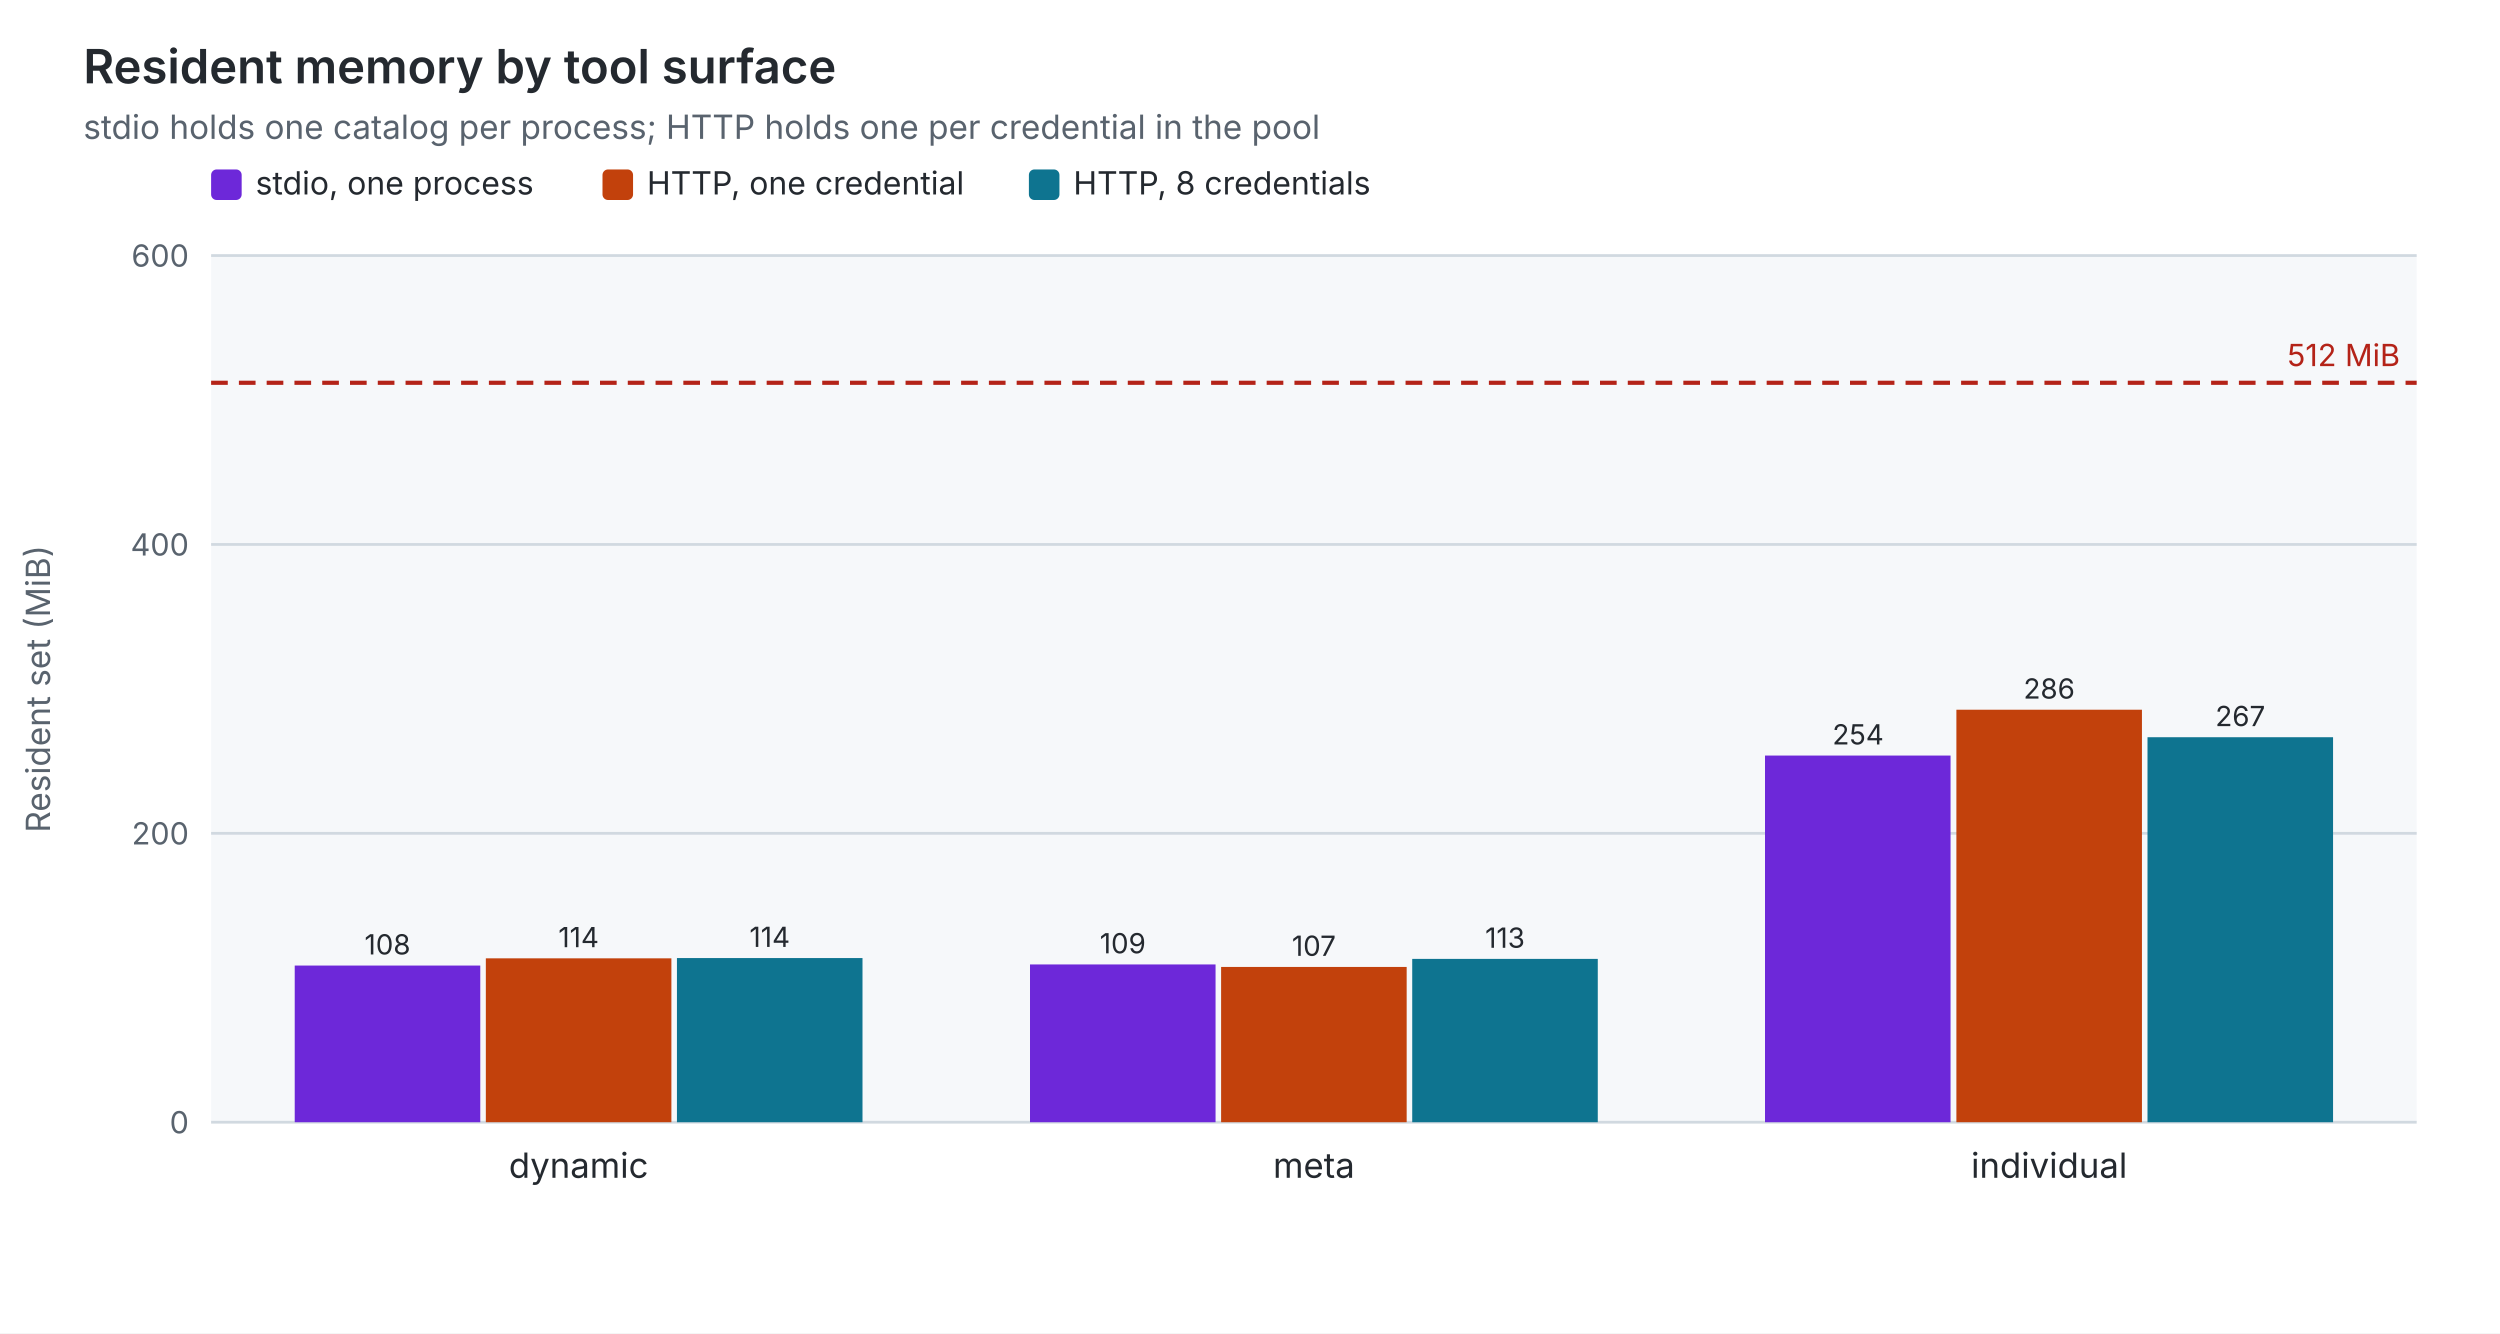
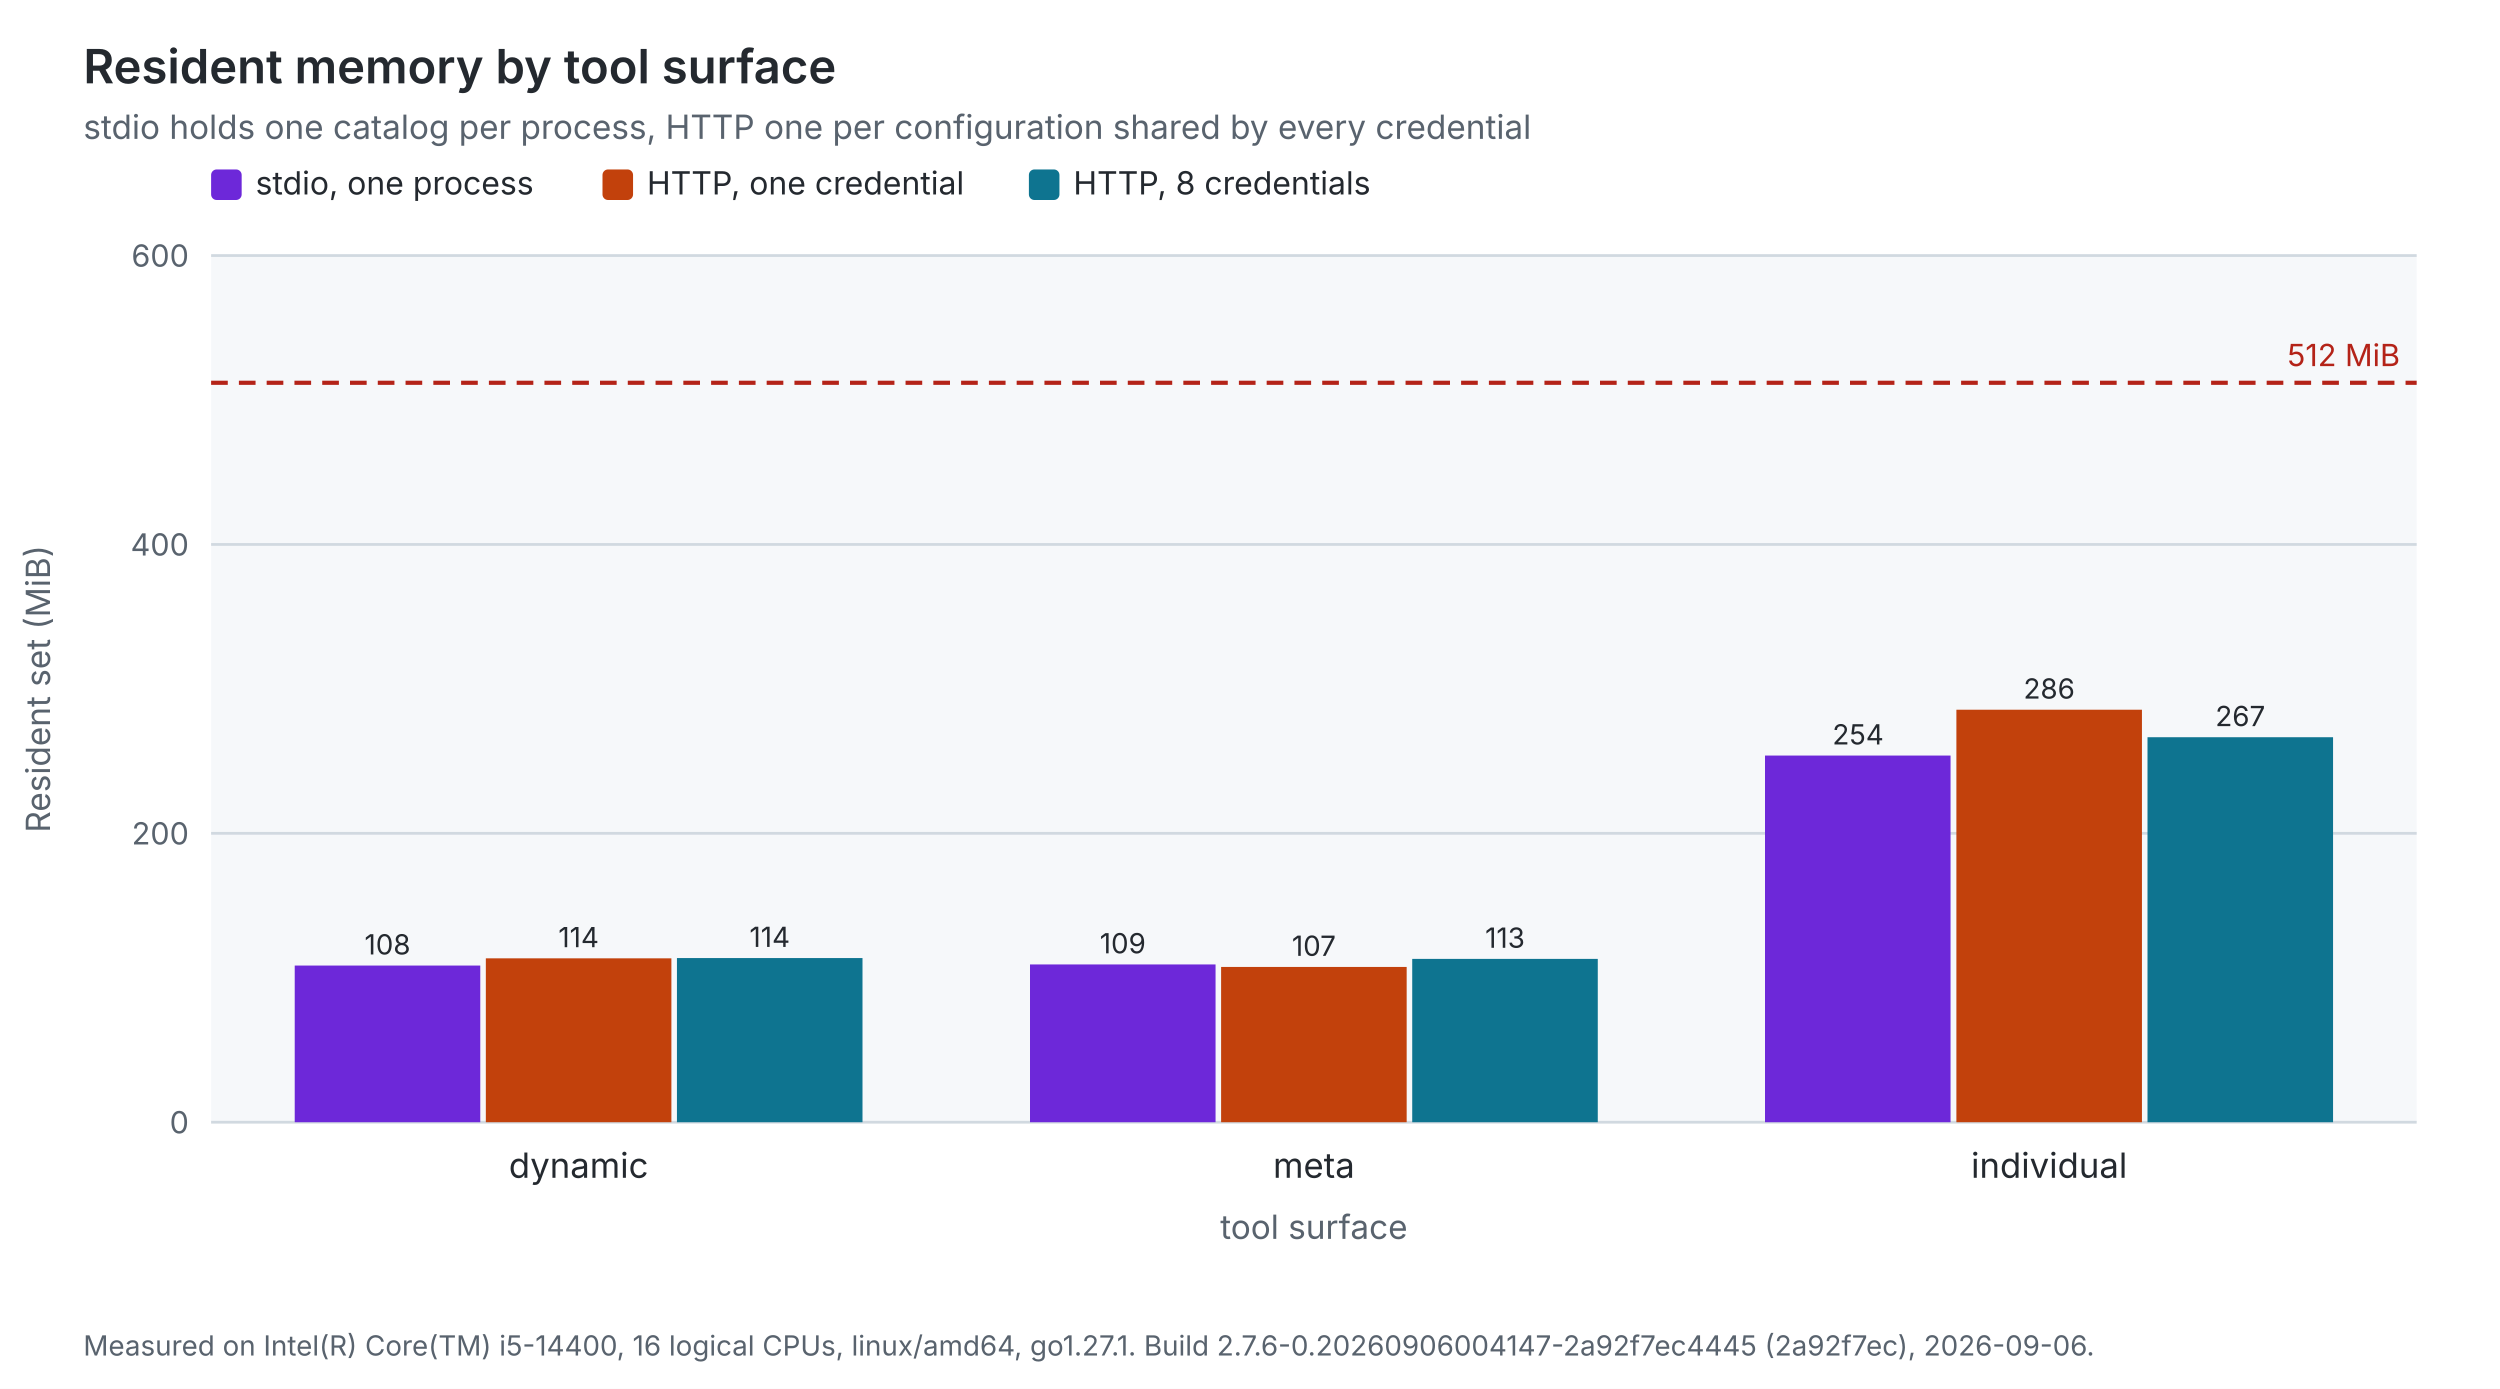
- <svg xmlns="http://www.w3.org/2000/svg" viewBox="0 0 900 480" width="900" height="480" role="img" aria-label="Resident memory by tool surface. stdio holds one catalog per process; HTTP holds one per credential in the pool">
-   <rect width="900" height="480" fill="#ffffff" />
+ <svg xmlns="http://www.w3.org/2000/svg" viewBox="0 0 900 500" width="900" height="500" role="img" aria-label="Resident memory by tool surface. stdio holds one catalog per process, HTTP one per configuration shared by every credential. Measured on Intel(R) Core(TM) i5-14400, 16 logical CPUs, linux/amd64, go1.27.1. Build 2.7.6-0.20260906004147-2a92f7ec4445 (2a92f7ec), 2026-09-06.">
+   <rect width="900" height="500" fill="#ffffff" />
  <text x="30" y="30" font-family="ui-sans-serif,system-ui,-apple-system,Segoe UI,sans-serif" font-size="17" font-weight="600" fill="#24292f">Resident memory by tool surface</text>
-   <text x="30" y="50" font-family="ui-sans-serif,system-ui,-apple-system,Segoe UI,sans-serif" font-size="12" fill="#59636e">stdio holds one catalog per process; HTTP holds one per credential in the pool</text>
+   <text x="30" y="50" font-family="ui-sans-serif,system-ui,-apple-system,Segoe UI,sans-serif" font-size="12" fill="#59636e">stdio holds one catalog per process, HTTP one per configuration shared by every credential</text>
  <rect x="76" y="92" width="794" height="312" fill="#f6f8fa" />
  <rect x="76.0" y="61.0" width="11" height="11" rx="2" fill="#6d28d9" />
  <text x="92.0" y="70.0" font-family="ui-sans-serif,system-ui,-apple-system,Segoe UI,sans-serif" font-size="11.5" fill="#24292f">stdio, one process</text>
  <rect x="216.9" y="61.0" width="11" height="11" rx="2" fill="#c2410c" />
  <text x="232.9" y="70.0" font-family="ui-sans-serif,system-ui,-apple-system,Segoe UI,sans-serif" font-size="11.5" fill="#24292f">HTTP, one credential</text>
  <rect x="370.4" y="61.0" width="11" height="11" rx="2" fill="#0e7490" />
  <text x="386.4" y="70.0" font-family="ui-sans-serif,system-ui,-apple-system,Segoe UI,sans-serif" font-size="11.5" fill="#24292f">HTTP, 8 credentials</text>
  <line x1="76" y1="404.0" x2="870" y2="404.0" stroke="#d1d9e0" stroke-width="1" />
  <text x="68" y="408.0" font-family="ui-sans-serif,system-ui,-apple-system,Segoe UI,sans-serif" font-size="11" text-anchor="end" fill="#59636e">0</text>
  <line x1="76" y1="300.0" x2="870" y2="300.0" stroke="#d1d9e0" stroke-width="1" />
  <text x="68" y="304.0" font-family="ui-sans-serif,system-ui,-apple-system,Segoe UI,sans-serif" font-size="11" text-anchor="end" fill="#59636e">200</text>
  <line x1="76" y1="196.0" x2="870" y2="196.0" stroke="#d1d9e0" stroke-width="1" />
  <text x="68" y="200.0" font-family="ui-sans-serif,system-ui,-apple-system,Segoe UI,sans-serif" font-size="11" text-anchor="end" fill="#59636e">400</text>
  <line x1="76" y1="92.0" x2="870" y2="92.0" stroke="#d1d9e0" stroke-width="1" />
  <text x="68" y="96.0" font-family="ui-sans-serif,system-ui,-apple-system,Segoe UI,sans-serif" font-size="11" text-anchor="end" fill="#59636e">600</text>
  <text x="18" y="248.0" font-family="ui-sans-serif,system-ui,-apple-system,Segoe UI,sans-serif" font-size="12" fill="#59636e" text-anchor="middle" transform="rotate(-90 18 248.0)">Resident set (MiB)</text>
+   <text x="473.0" y="446" font-family="ui-sans-serif,system-ui,-apple-system,Segoe UI,sans-serif" font-size="12" text-anchor="middle" fill="#59636e">tool surface</text>
+   <text x="30" y="488" font-family="ui-sans-serif,system-ui,-apple-system,Segoe UI,sans-serif" font-size="10" fill="#59636e">Measured on Intel(R) Core(TM) i5-14400, 16 logical CPUs, linux/amd64, go1.27.1. Build 2.7.6-0.20260906004147-2a92f7ec4445 (2a92f7ec), 2026-09-06.</text>
  <rect x="106.1" y="347.6" width="66.8" height="56.4" fill="#6d28d9" />
  <text x="139.5" y="343.6" font-family="ui-sans-serif,system-ui,-apple-system,Segoe UI,sans-serif" font-size="10" text-anchor="middle" fill="#24292f">108</text>
  <rect x="174.9" y="345.0" width="66.8" height="59.0" fill="#c2410c" />
  <text x="208.3" y="341.0" font-family="ui-sans-serif,system-ui,-apple-system,Segoe UI,sans-serif" font-size="10" text-anchor="middle" fill="#24292f">114</text>
  <rect x="243.7" y="344.9" width="66.8" height="59.1" fill="#0e7490" />
  <text x="277.1" y="340.9" font-family="ui-sans-serif,system-ui,-apple-system,Segoe UI,sans-serif" font-size="10" text-anchor="middle" fill="#24292f">114</text>
  <text x="208.3" y="424" font-family="ui-sans-serif,system-ui,-apple-system,Segoe UI,sans-serif" font-size="12.5" text-anchor="middle" fill="#24292f">dynamic</text>
  <rect x="370.8" y="347.2" width="66.8" height="56.8" fill="#6d28d9" />
  <text x="404.2" y="343.2" font-family="ui-sans-serif,system-ui,-apple-system,Segoe UI,sans-serif" font-size="10" text-anchor="middle" fill="#24292f">109</text>
  <rect x="439.6" y="348.1" width="66.8" height="55.9" fill="#c2410c" />
  <text x="473.0" y="344.1" font-family="ui-sans-serif,system-ui,-apple-system,Segoe UI,sans-serif" font-size="10" text-anchor="middle" fill="#24292f">107</text>
  <rect x="508.4" y="345.2" width="66.8" height="58.8" fill="#0e7490" />
  <text x="541.8" y="341.2" font-family="ui-sans-serif,system-ui,-apple-system,Segoe UI,sans-serif" font-size="10" text-anchor="middle" fill="#24292f">113</text>
  <text x="473.0" y="424" font-family="ui-sans-serif,system-ui,-apple-system,Segoe UI,sans-serif" font-size="12.5" text-anchor="middle" fill="#24292f">meta</text>
  <rect x="635.4" y="272.0" width="66.8" height="132.0" fill="#6d28d9" />
  <text x="668.9" y="268.0" font-family="ui-sans-serif,system-ui,-apple-system,Segoe UI,sans-serif" font-size="10" text-anchor="middle" fill="#24292f">254</text>
  <rect x="704.3" y="255.5" width="66.8" height="148.5" fill="#c2410c" />
  <text x="737.7" y="251.5" font-family="ui-sans-serif,system-ui,-apple-system,Segoe UI,sans-serif" font-size="10" text-anchor="middle" fill="#24292f">286</text>
  <rect x="773.1" y="265.4" width="66.8" height="138.6" fill="#0e7490" />
  <text x="806.5" y="261.4" font-family="ui-sans-serif,system-ui,-apple-system,Segoe UI,sans-serif" font-size="10" text-anchor="middle" fill="#24292f">267</text>
  <text x="737.7" y="424" font-family="ui-sans-serif,system-ui,-apple-system,Segoe UI,sans-serif" font-size="12.5" text-anchor="middle" fill="#24292f">individual</text>
  <line x1="76" y1="137.8" x2="870" y2="137.8" stroke="#b42318" stroke-width="1.5" stroke-dasharray="6 4" />
  <text x="864" y="131.8" font-family="ui-sans-serif,system-ui,-apple-system,Segoe UI,sans-serif" font-size="11" text-anchor="end" fill="#b42318">512 MiB</text>
</svg>
